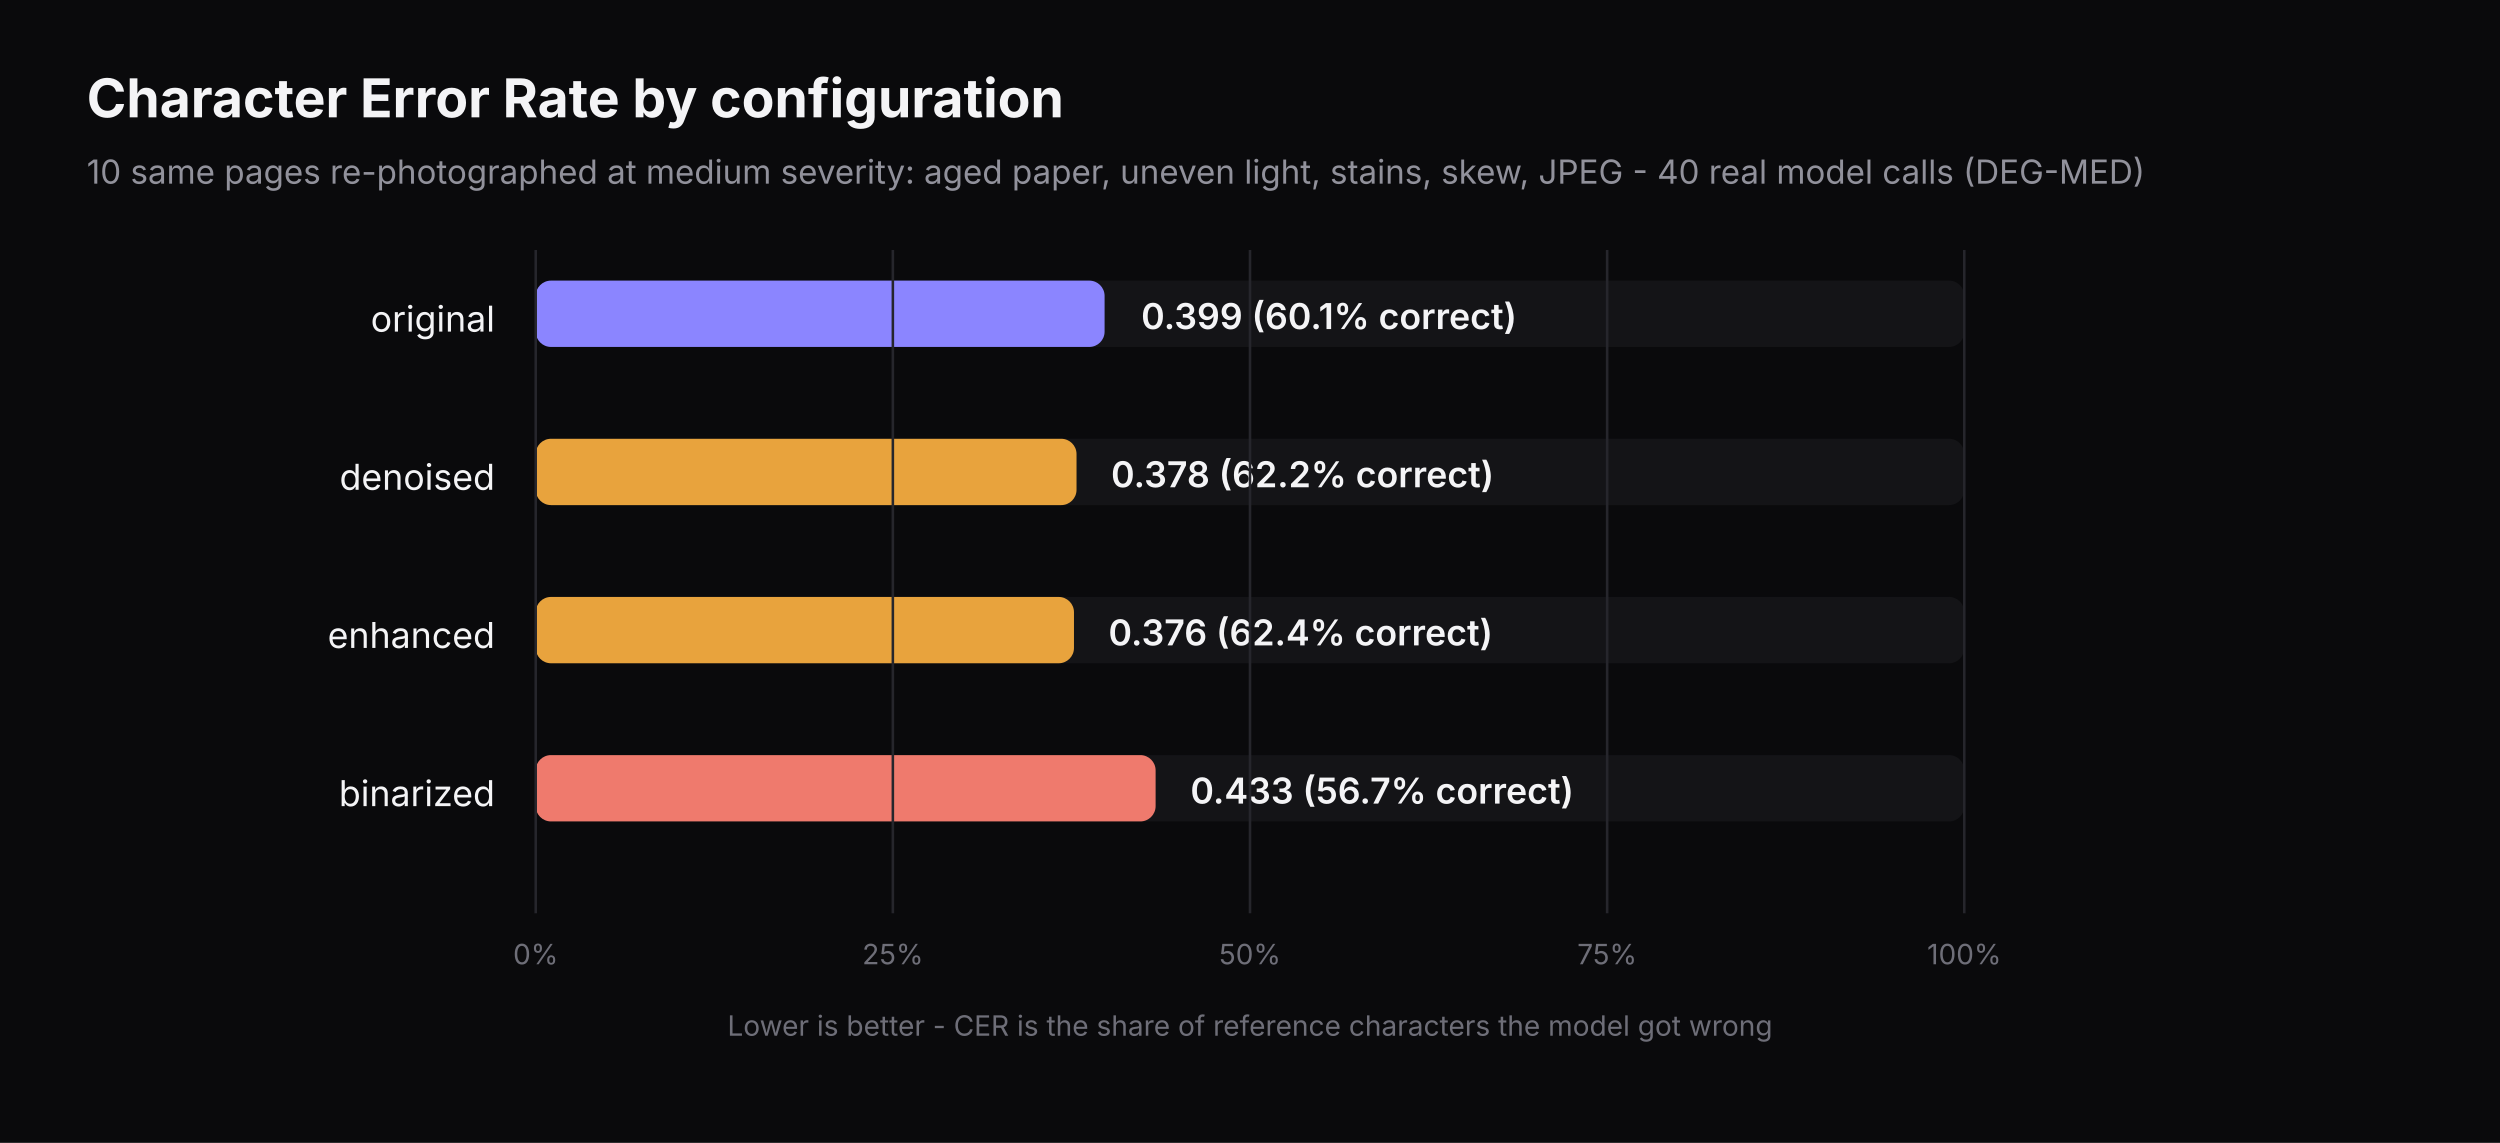
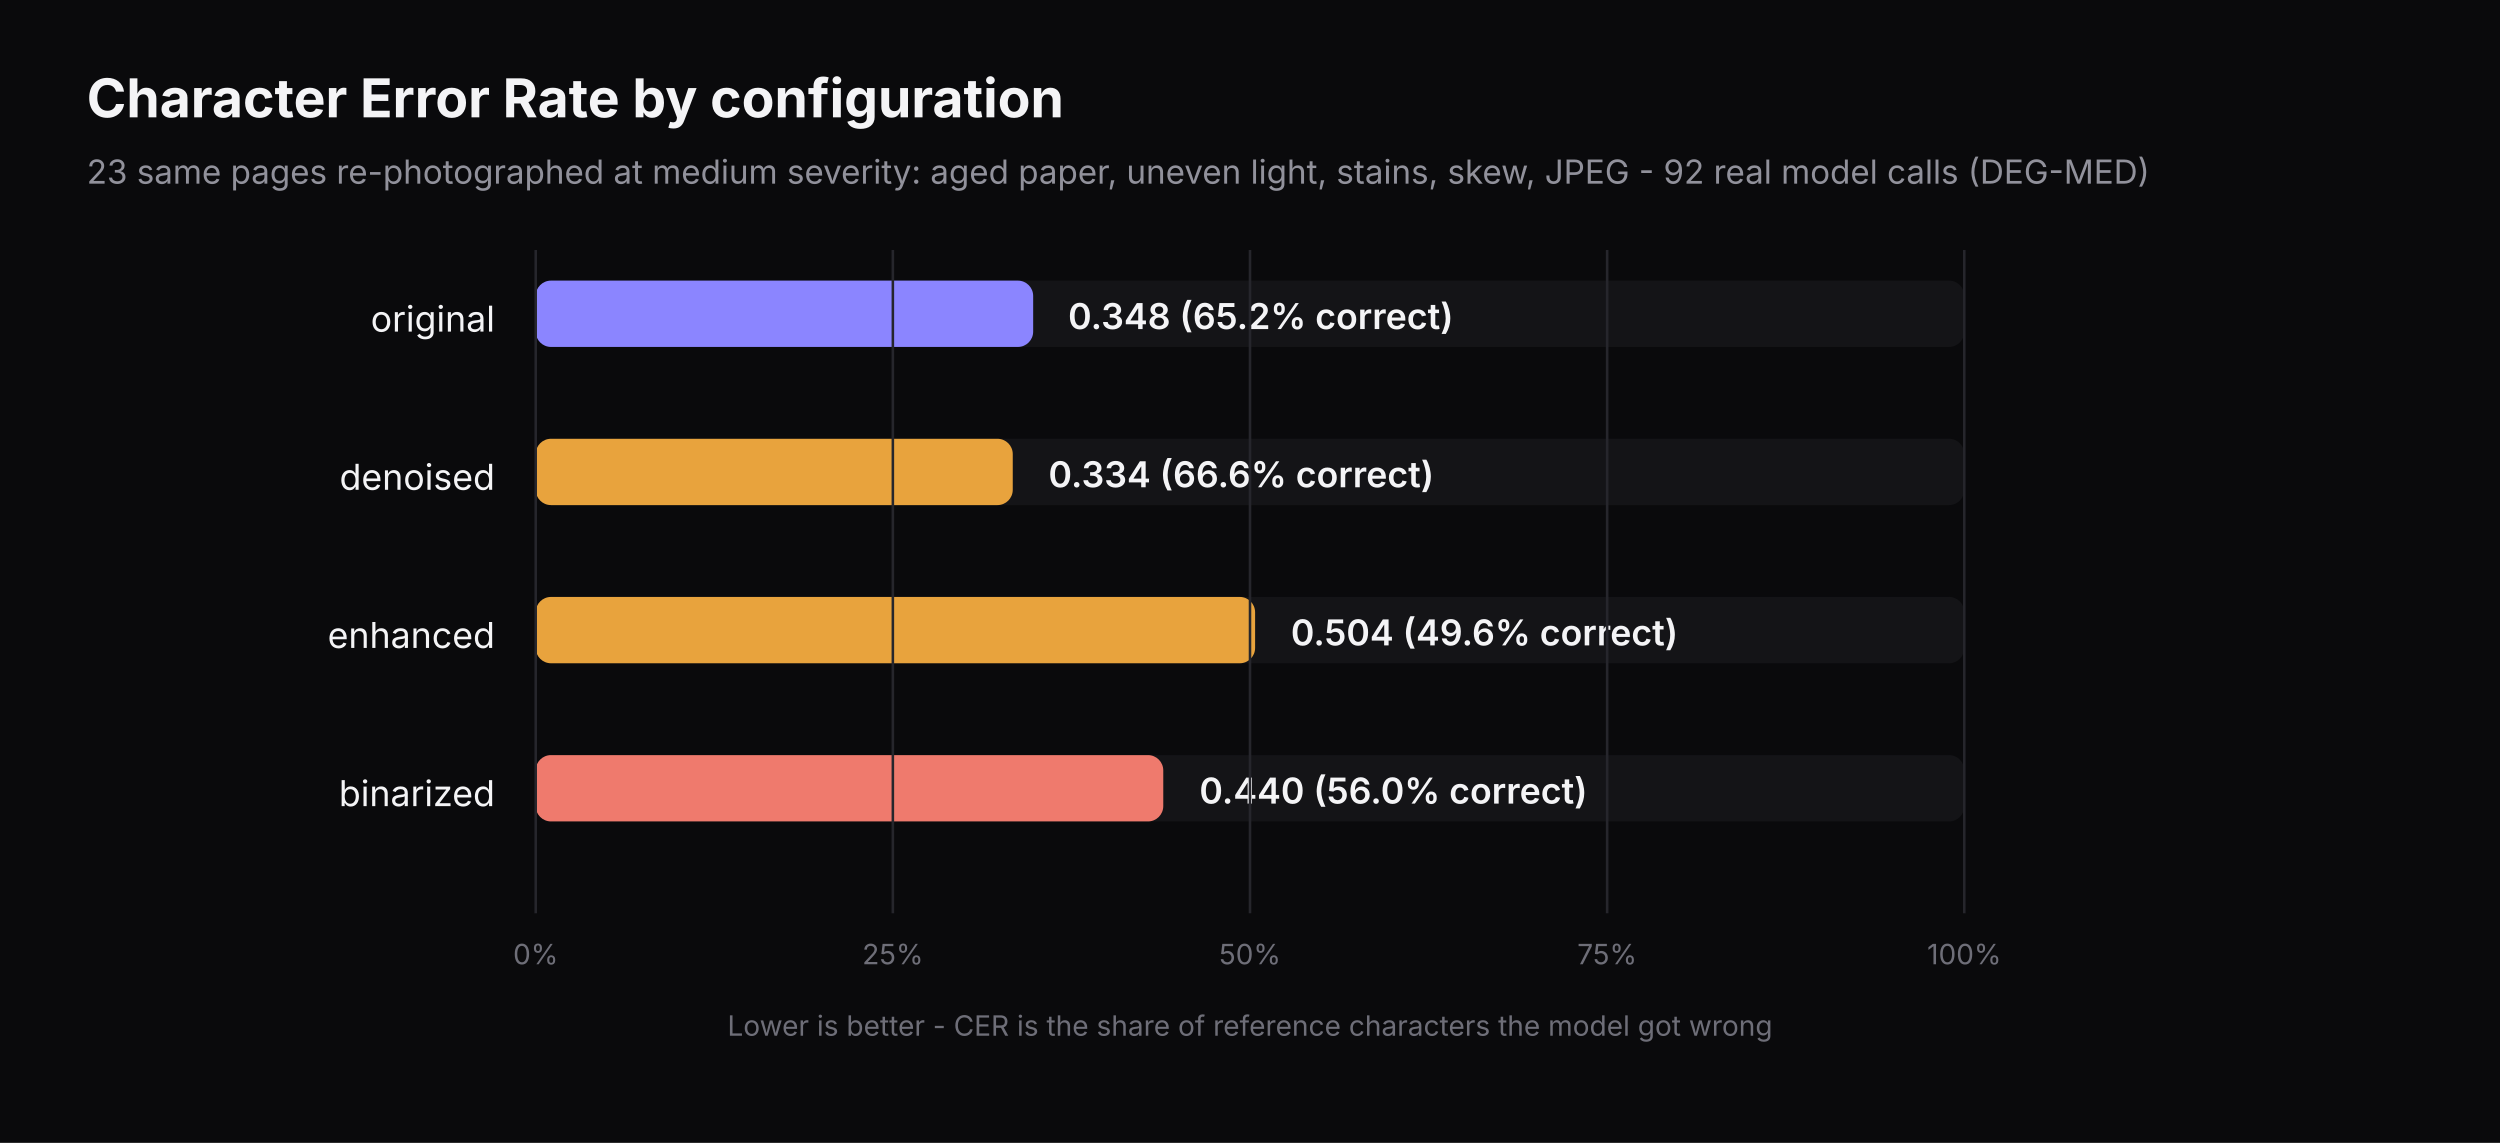
<svg xmlns="http://www.w3.org/2000/svg" width="980" height="448" viewBox="0 0 980 448" font-family="Inter,Segoe UI,system-ui,sans-serif">
  <rect width="980" height="448" fill="#0a0a0c" />
  <text x="34" y="46" fill="#f4f4f6" font-size="21" font-weight="700">Character Error Rate by configuration</text>
-   <text x="34" y="72" fill="#91919b" font-size="13">10 same pages re-photographed at medium severity: aged paper, uneven light, stains, skew, JPEG - 40 real model calls (DEG-MED)</text>
+   <text x="34" y="72" fill="#91919b" font-size="13">23 same pages re-photographed at medium severity: aged paper, uneven light, stains, skew, JPEG - 92 real model calls (DEG-MED)</text>
  <text x="194" y="130" fill="#f4f4f6" font-size="14" text-anchor="end">original</text>
  <rect x="210" y="110" width="560" height="26" rx="6" fill="#141417" />
-   <rect x="210" y="110" width="223" height="26" rx="6" fill="#8b85ff" />
-   <text x="447.339" y="129" fill="#f4f4f6" font-size="14" font-weight="600">0.399  (60.1% correct)</text>
+   <rect x="210" y="110" width="195" height="26" rx="6" fill="#8b85ff" />
+   <text x="418.697" y="129" fill="#f4f4f6" font-size="14" font-weight="600">0.348  (65.2% correct)</text>
  <text x="194" y="192" fill="#f4f4f6" font-size="14" text-anchor="end">denoised</text>
  <rect x="210" y="172" width="560" height="26" rx="6" fill="#141417" />
-   <rect x="210" y="172" width="212" height="26" rx="6" fill="#e8a33d" />
-   <text x="435.54" y="191" fill="#f4f4f6" font-size="14" font-weight="600">0.378  (62.2% correct)</text>
+   <rect x="210" y="172" width="187" height="26" rx="6" fill="#e8a33d" />
+   <text x="410.989" y="191" fill="#f4f4f6" font-size="14" font-weight="600">0.334  (66.6% correct)</text>
  <text x="194" y="254" fill="#f4f4f6" font-size="14" text-anchor="end">enhanced</text>
  <rect x="210" y="234" width="560" height="26" rx="6" fill="#141417" />
-   <rect x="210" y="234" width="211" height="26" rx="6" fill="#e8a33d" />
-   <text x="434.515" y="253" fill="#f4f4f6" font-size="14" font-weight="600">0.376  (62.4% correct)</text>
+   <rect x="210" y="234" width="282" height="26" rx="6" fill="#e8a33d" />
+   <text x="506.016" y="253" fill="#f4f4f6" font-size="14" font-weight="600">0.504  (49.6% correct)</text>
  <text x="194" y="316" fill="#f4f4f6" font-size="14" text-anchor="end">binarized</text>
  <rect x="210" y="296" width="560" height="26" rx="6" fill="#141417" />
-   <rect x="210" y="296" width="243" height="26" rx="6" fill="#ef7a6d" />
-   <text x="466.637" y="315" fill="#f4f4f6" font-size="14" font-weight="600">0.433  (56.7% correct)</text>
+   <rect x="210" y="296" width="246" height="26" rx="6" fill="#ef7a6d" />
+   <text x="470.147" y="315" fill="#f4f4f6" font-size="14" font-weight="600">0.440  (56.0% correct)</text>
  <line x1="210.0" y1="98" x2="210.0" y2="358" stroke="#26262c" stroke-width="1" />
  <text x="210.0" y="378" fill="#6e6e78" font-size="11" text-anchor="middle">0%</text>
  <line x1="350.0" y1="98" x2="350.0" y2="358" stroke="#26262c" stroke-width="1" />
  <text x="350.0" y="378" fill="#6e6e78" font-size="11" text-anchor="middle">25%</text>
  <line x1="490.0" y1="98" x2="490.0" y2="358" stroke="#26262c" stroke-width="1" />
  <text x="490.0" y="378" fill="#6e6e78" font-size="11" text-anchor="middle">50%</text>
  <line x1="630.0" y1="98" x2="630.0" y2="358" stroke="#26262c" stroke-width="1" />
  <text x="630.0" y="378" fill="#6e6e78" font-size="11" text-anchor="middle">75%</text>
  <line x1="770.0" y1="98" x2="770.0" y2="358" stroke="#26262c" stroke-width="1" />
  <text x="770.0" y="378" fill="#6e6e78" font-size="11" text-anchor="middle">100%</text>
  <text x="490.0" y="406" fill="#6e6e78" font-size="11" text-anchor="middle">Lower is better - CER is the share of reference characters the model got wrong</text>
</svg>
